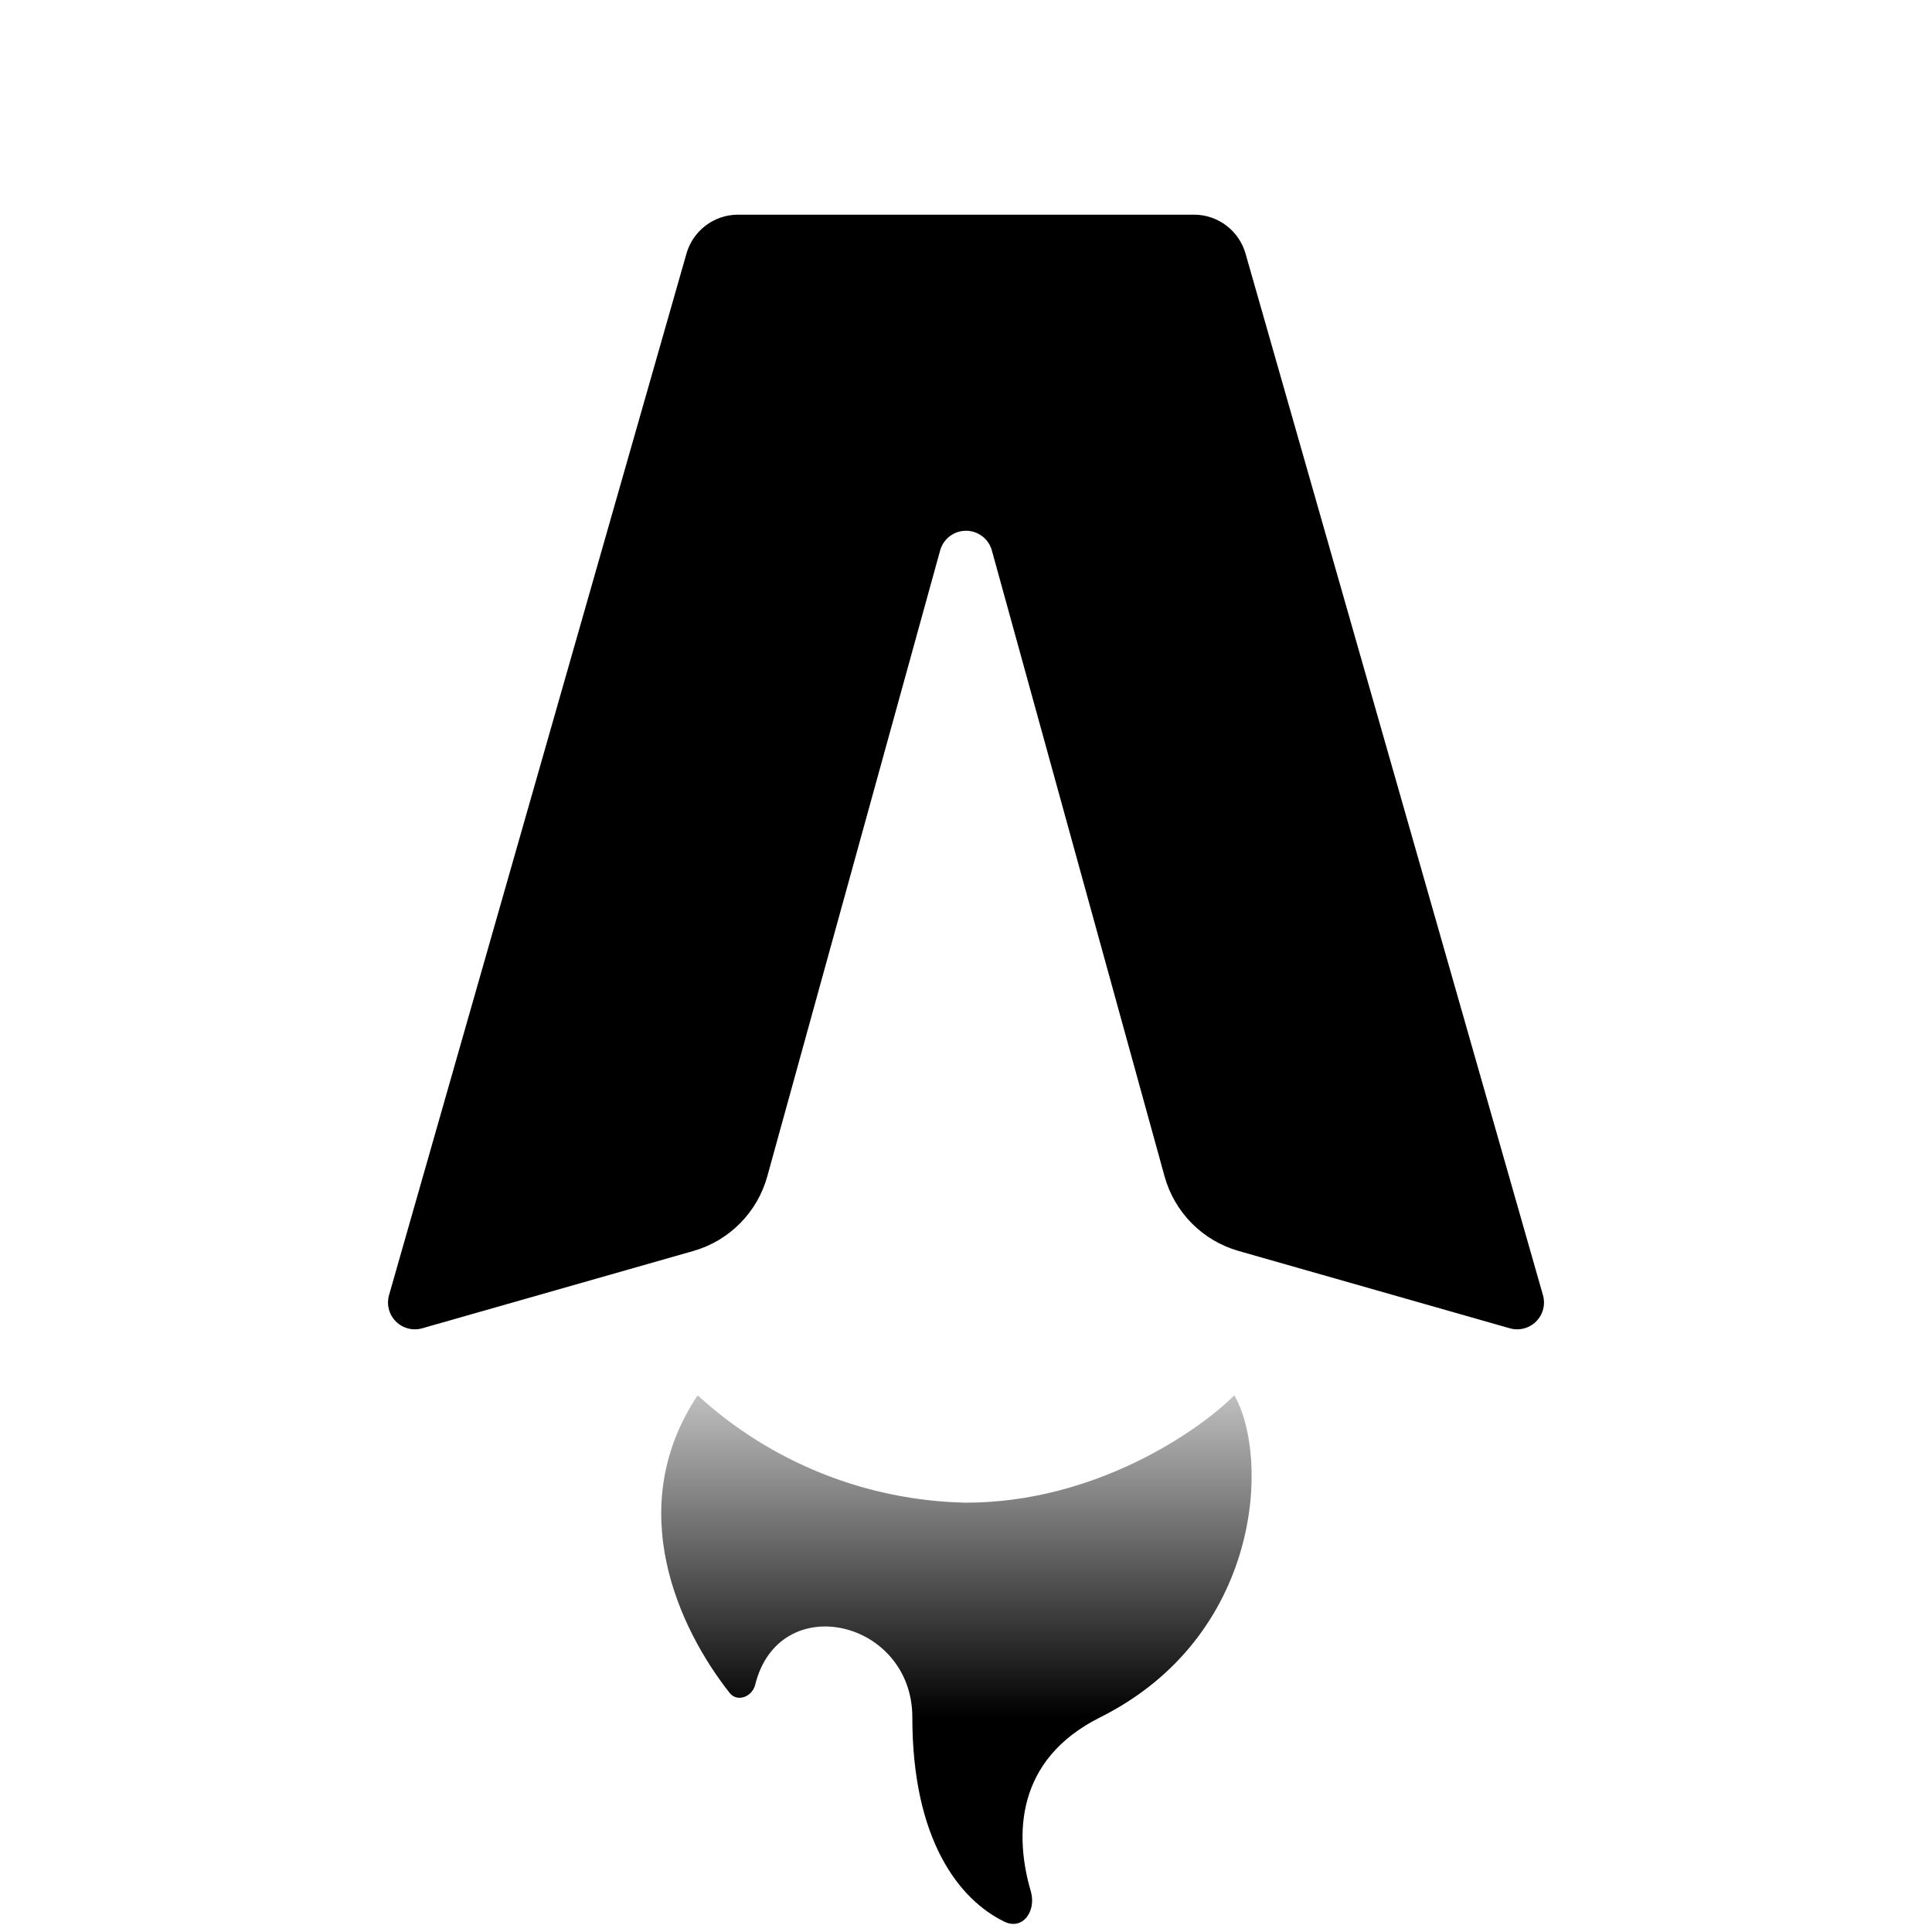
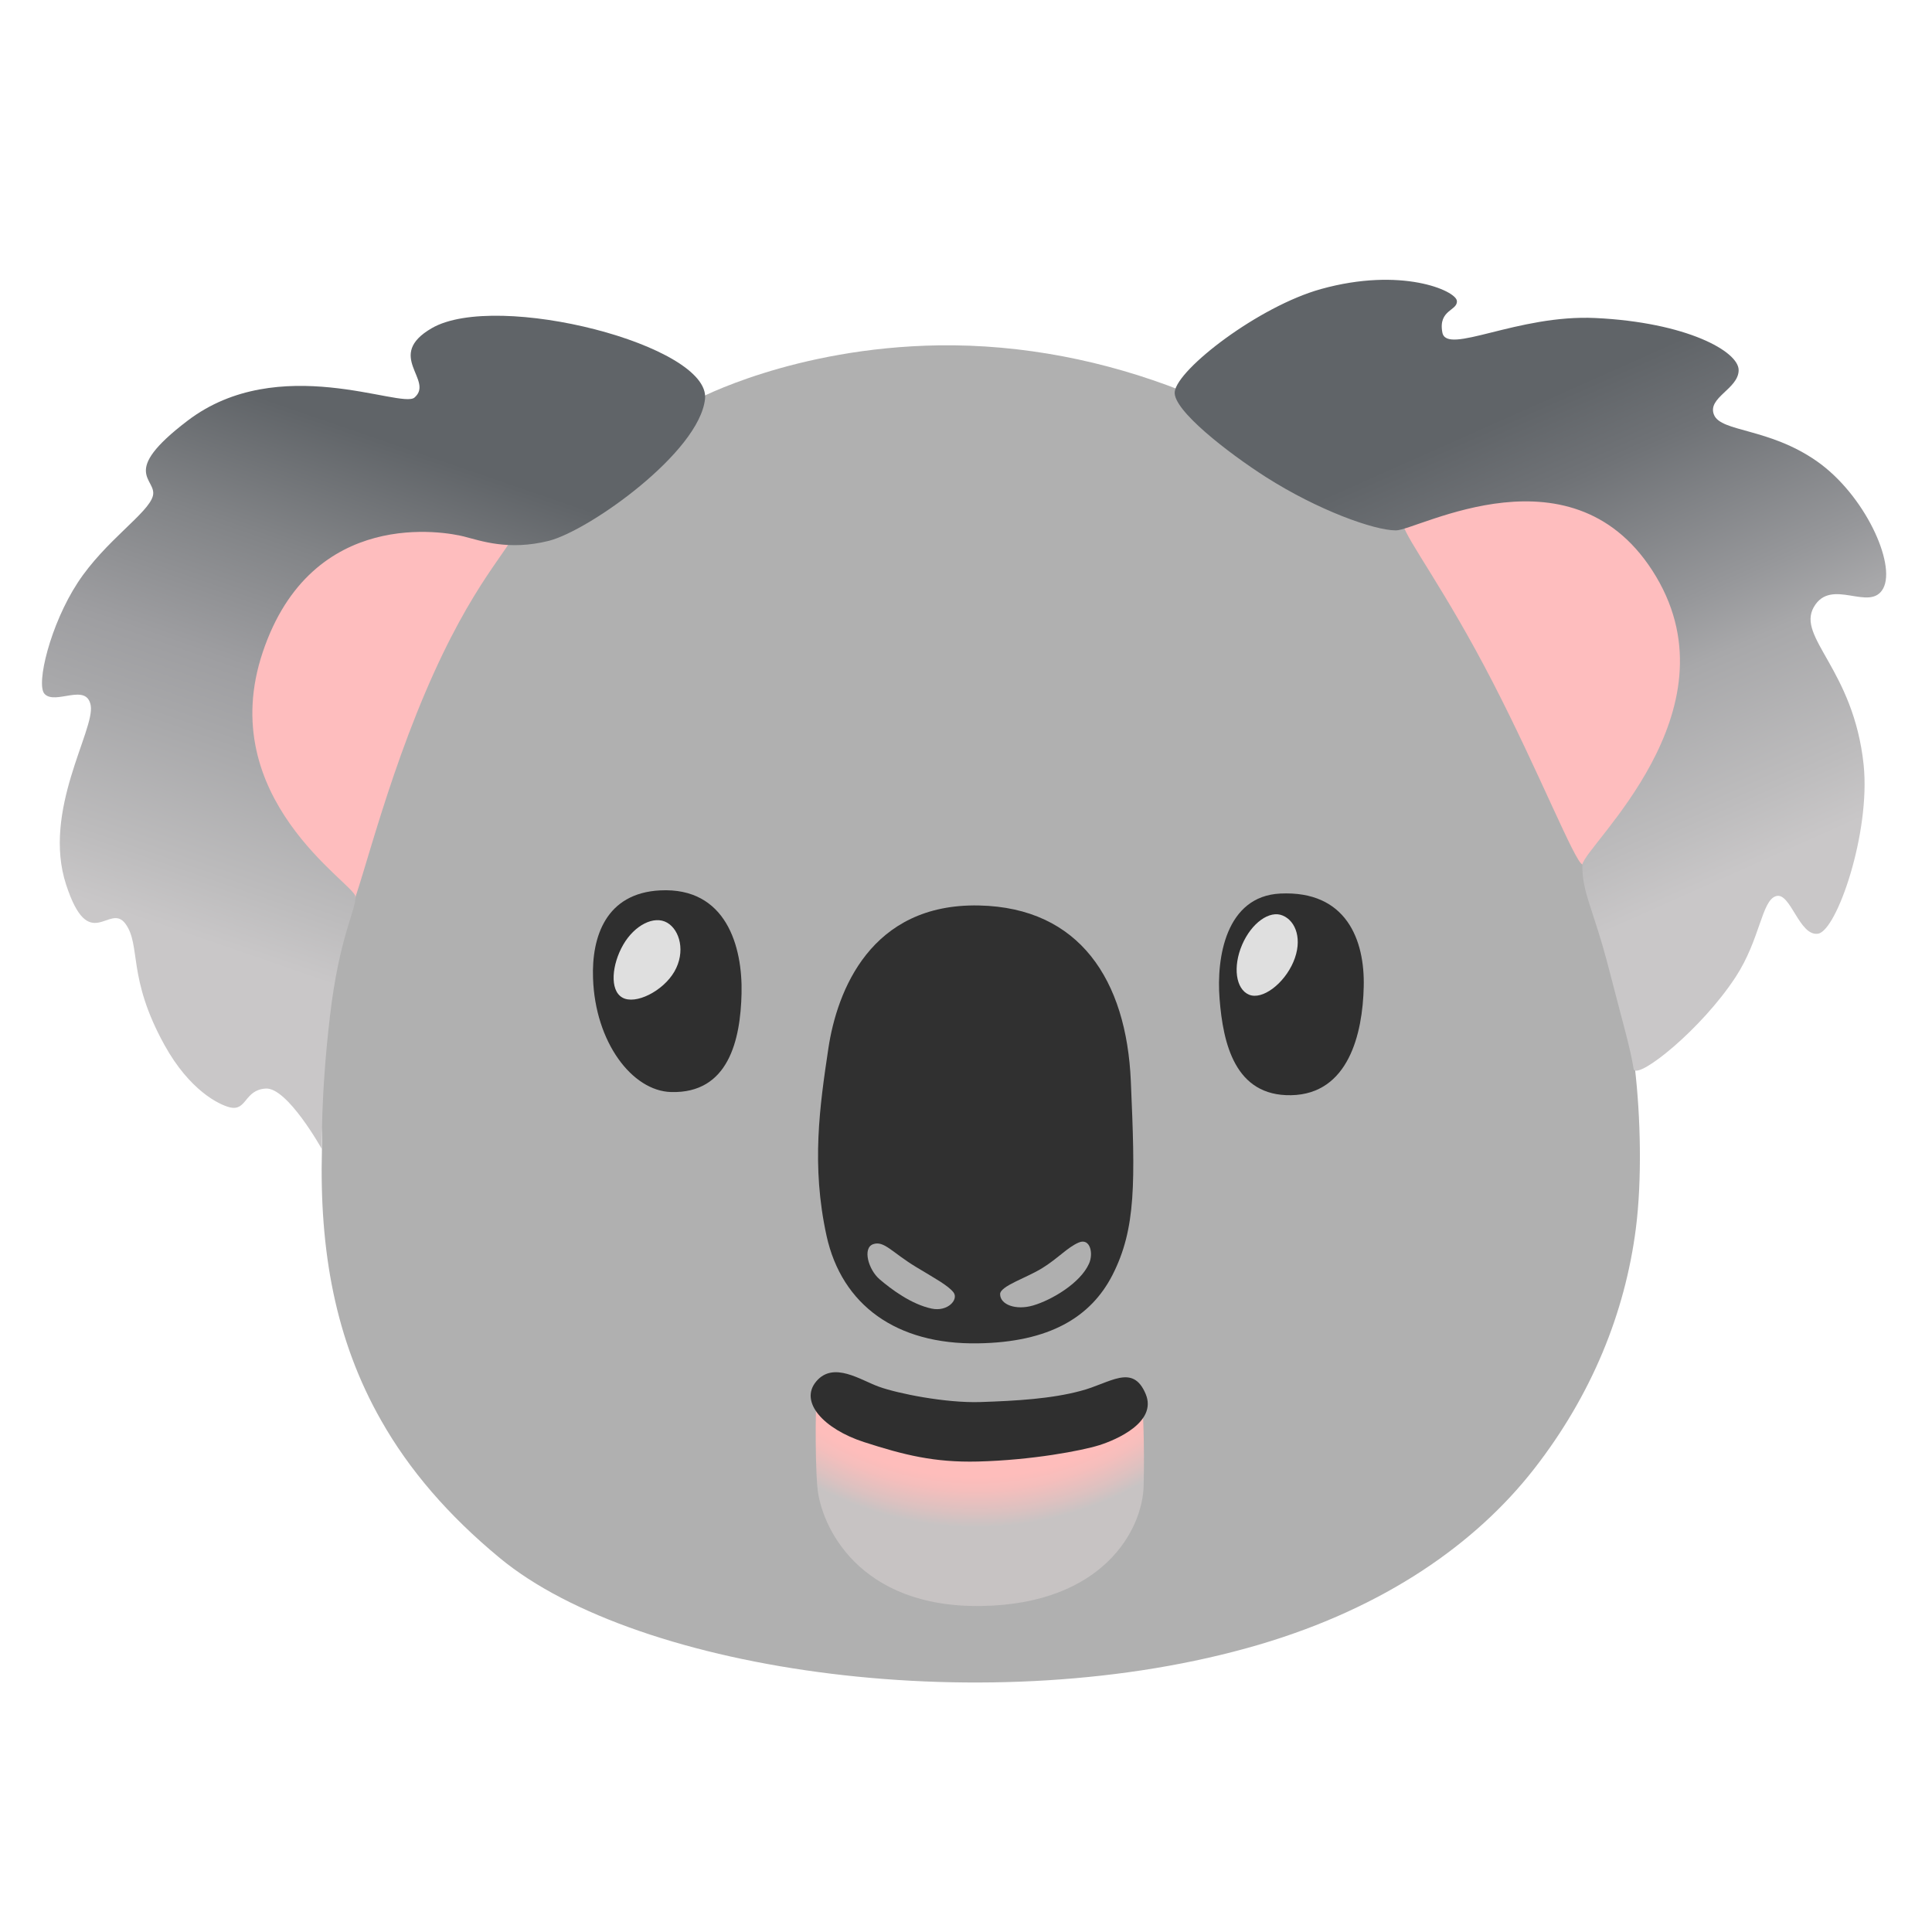
- <svg xmlns="http://www.w3.org/2000/svg" fill="none" viewBox="0 0 36 36">
-   <path fill="#000" d="M22.25 4h-8.5a1 1 0 0 0-.96.73l-5.54 19.4a.5.5 0 0 0 .62.62l5.05-1.44a2 2 0 0 0 1.38-1.4l3.22-11.66a.5.5 0 0 1 .96 0l3.22 11.67a2 2 0 0 0 1.38 1.39l5.05 1.44a.5.5 0 0 0 .62-.62l-5.54-19.4a1 1 0 0 0-.96-.73Z" />
-   <path fill="url(#gradient)" d="M18 28a7.63 7.63 0 0 1-5-2c-1.4 2.1-.35 4.35.6 5.55.14.17.41.07.47-.15.44-1.8 2.93-1.22 2.93.6 0 2.28.87 3.4 1.72 3.81.34.16.59-.2.49-.56-.31-1.05-.29-2.46 1.29-3.25 3-1.5 3.17-4.83 2.5-6-.67.67-2.6 2-5 2Z" />
-   <defs>
-     <linearGradient id="gradient" x1="16" x2="16" y1="32" y2="24" gradientUnits="userSpaceOnUse">
-       <stop stop-color="#000" />
-       <stop offset="1" stop-color="#000" stop-opacity="0" />
-     </linearGradient>
-   </defs>
-   <style>
-     @media (prefers-color-scheme:dark){:root{filter:invert(100%)}}
-   </style>
+ <svg xmlns="http://www.w3.org/2000/svg" enable-background="new 0 0 128 128" viewBox="0 0 128 128">
+   <linearGradient id="a" gradientUnits="userSpaceOnUse" x1="11.839" x2="30.504" y1="72.857" y2="18.649">
+     <stop offset=".182" stop-color="#c9c7c8" />
+     <stop offset=".256" stop-color="#bdbcbd" />
+     <stop offset=".411" stop-color="#a8a8aa" />
+     <stop offset=".498" stop-color="#9e9ea1" />
+     <stop offset=".648" stop-color="#828487" />
+     <stop offset=".799" stop-color="#606468" />
+   </linearGradient>
+   <linearGradient id="b" gradientUnits="userSpaceOnUse" x1="117.2" x2="94.42" y1="67.083" y2="15.917">
+     <stop offset=".164" stop-color="#c9c7c8" />
+     <stop offset=".244" stop-color="#bdbcbd" />
+     <stop offset=".411" stop-color="#a8a8aa" />
+     <stop offset=".486" stop-color="#96979a" />
+     <stop offset=".674" stop-color="#6f7276" />
+     <stop offset=".772" stop-color="#606468" />
+   </linearGradient>
+   <radialGradient id="c" cx="64.642" cy="78.883" gradientUnits="userSpaceOnUse" r="24.191">
+     <stop offset=".784" stop-color="#febdbb" />
+     <stop offset=".821" stop-color="#f5bebc" />
+     <stop offset=".88" stop-color="#dcc1c0" />
+     <stop offset=".922" stop-color="#c7c3c3" />
+   </radialGradient>
+   <path d="m62.18 22.88c5.55-.08 11.05 1.02 16.09 3 8.7 3.42 28.4 5.23 32.31 12.32 4.63 8.4-2.68 29.11-2.27 32.51.39 3.29.48 7.47.07 10.68-.72 5.6-2.93 11.04-6.75 15.94-3.86 4.94-9.88 9.18-18.24 11.64-17.63 5.17-41.08 1.87-50.28-5.75-3.45-2.85-6.01-5.86-7.84-9.08-3.06-5.36-4.12-11.29-3.94-18.02.29-10.77-11.4-26.77-3.35-35.82s28.2-13.84 28.2-13.84 6.37-3.43 16-3.58z" fill="#b0b0b0" />
+   <path d="m92.96 34.76c.24 1.01 2.78 4.31 5.94 10.44 3.03 5.87 5.46 11.97 5.94 12.07 1.14.23 12.93-3.45 13.02-3.83.1-.38-4.02-20.11-4.02-20.11l-18.67-5.17z" fill="#febdbe" />
+   <path d="m28.18 45.87c3.16-7.43 5.7-9.53 5.99-10.77s-11.01-3.5-11.01-3.5l-12.36 7.37 3.06 14.75s8.52 7.04 9.1 6.94c.58-.09 2.06-7.37 5.22-14.79z" fill="#febdbe" />
+   <path d="m46.71 26.43c.38-3.55-13.79-7.18-18.1-4.69-3.15 1.82.19 3.45-1.15 4.6-.89.76-9-3.06-15.03 1.53-4.59 3.49-2.01 3.83-2.3 4.98s-3.16 2.97-4.98 5.75-2.78 6.75-2.2 7.37c.71.77 2.79-.77 3.06.77.29 1.63-3.23 6.98-1.63 11.87 1.53 4.69 2.87 1.15 3.93 2.59 1.05 1.44.1 3.54 2.59 8.04 1.66 3 3.6 3.94 4.31 4.12 1.15.29.96-1.15 2.39-1.24 1.44-.1 3.73 4.02 3.73 4.02s-.1-3.45.53-8.81c.63-5.4 1.77-7.09 1.68-7.95-.1-.86-9.38-6.51-6.13-16.18s12.16-7.95 13.31-7.66 2.97.96 5.65.29c2.68-.69 9.96-5.86 10.34-9.4z" fill="url(#a)" />
+   <path d="m77.83 25.95c-.15 1.21 3.56 4.07 6.03 5.65 3.45 2.2 7.18 3.54 8.62 3.54s11.87-5.94 17.24 3.06c5.36 9-4.6 17.72-4.88 19.06-.05 1.87.73 2.93 1.77 6.99.96 3.73 1.39 5.12 1.63 6.61.36.62 4.47-2.65 6.75-6.13 1.63-2.49 1.72-5.08 2.68-5.36.96-.29 1.53 2.68 2.78 2.49 1.24-.19 3.49-6.7 3.02-11.2-.67-6.32-4.45-8.43-3.3-10.44s3.73.38 4.6-1.24c.86-1.63-1.24-6.22-4.41-8.43s-6.32-1.92-6.8-3.06c-.48-1.15 1.63-1.72 1.63-2.97 0-1.24-3.45-3.16-9.48-3.45-5.18-.25-9.86 2.49-10.15.96s1.05-1.44.96-2.11c-.1-.67-3.68-2.25-9-.77-4.13 1.15-9.5 5.29-9.69 6.8z" fill="url(#b)" />
+   <path d="m84.82 59.2c-3.6.18-4.24 4.24-4.02 6.97.23 2.95 1.01 6.46 4.74 6.39 3.81-.07 4.74-4.09 4.81-7.18.08-3.09-1.14-6.39-5.53-6.18z" fill="#2f2f2f" />
+   <path d="m43.74 58.99c-3.6.18-4.55 3.08-4.45 5.82.14 4.24 2.59 7.47 5.17 7.54 3.81.11 4.6-3.45 4.67-6.54s-1.01-7.04-5.39-6.82z" fill="#2f2f2f" />
+   <path d="m85.69 63.73c-.62 1.45-2.06 2.54-2.94 2.17s-1.08-1.85-.46-3.3 1.83-2.32 2.7-1.94c.88.37 1.32 1.62.7 3.07z" fill="#dfdfdf" />
+   <path d="m44.68 64.37c-.75 1.3-2.59 2.22-3.45 1.72-.86-.49-.69-2.2.06-3.5s2.05-1.96 2.91-1.46c.85.49 1.23 1.94.48 3.24z" fill="#dfdfdf" />
+   <path d="m67.73 94.47-7.47-.14-6.18-2.08s-.12 3.9.07 6.25c.22 2.59 2.73 8.05 10.92 7.9 7.97-.14 10.63-5.01 10.7-7.97.07-2.94-.07-5.24-.07-5.24z" fill="url(#c)" />
+   <path d="m64.93 92.89c-2.3.07-5.46-.57-6.68-1.01-1.22-.43-3.02-1.72-4.17-.36s.5 3.16 3.16 4.02 4.67 1.36 7.54 1.29c3.59-.09 6.89-.72 8.04-1.08s3.85-1.53 3.09-3.38c-.86-2.08-2.37-.72-4.31-.22-1.93.52-4.23.66-6.67.74z" fill="#2f2f2f" />
+   <path d="m64.86 59.99c-7.18-.15-9.41 5.67-9.98 9.48s-1.14 7.74-.12 12.4c1.01 4.6 4.64 7.22 10.03 7.13 4.74-.07 7.48-1.74 8.91-4.52 1.58-3.09 1.51-6.18 1.22-12.86-.29-6.67-3.38-11.49-10.06-11.63z" fill="#303030" />
+   <g fill="#afafaf">
+     <path d="m66.26 85.74c0 .69 1.03 1.09 2.19.75 1.22-.36 3.12-1.47 3.7-2.77.31-.69.07-1.72-.68-1.4s-1.36 1.04-2.41 1.69c-1.04.65-2.8 1.19-2.8 1.73z" />
+     <path d="m60.69 83.94c-1.6-.97-2.12-1.76-2.84-1.51s-.32 1.69.43 2.33 2.08 1.65 3.45 1.94c1.07.22 1.8-.61 1.44-1.08-.36-.46-1.29-.96-2.48-1.68z" />
+   </g>
</svg>
